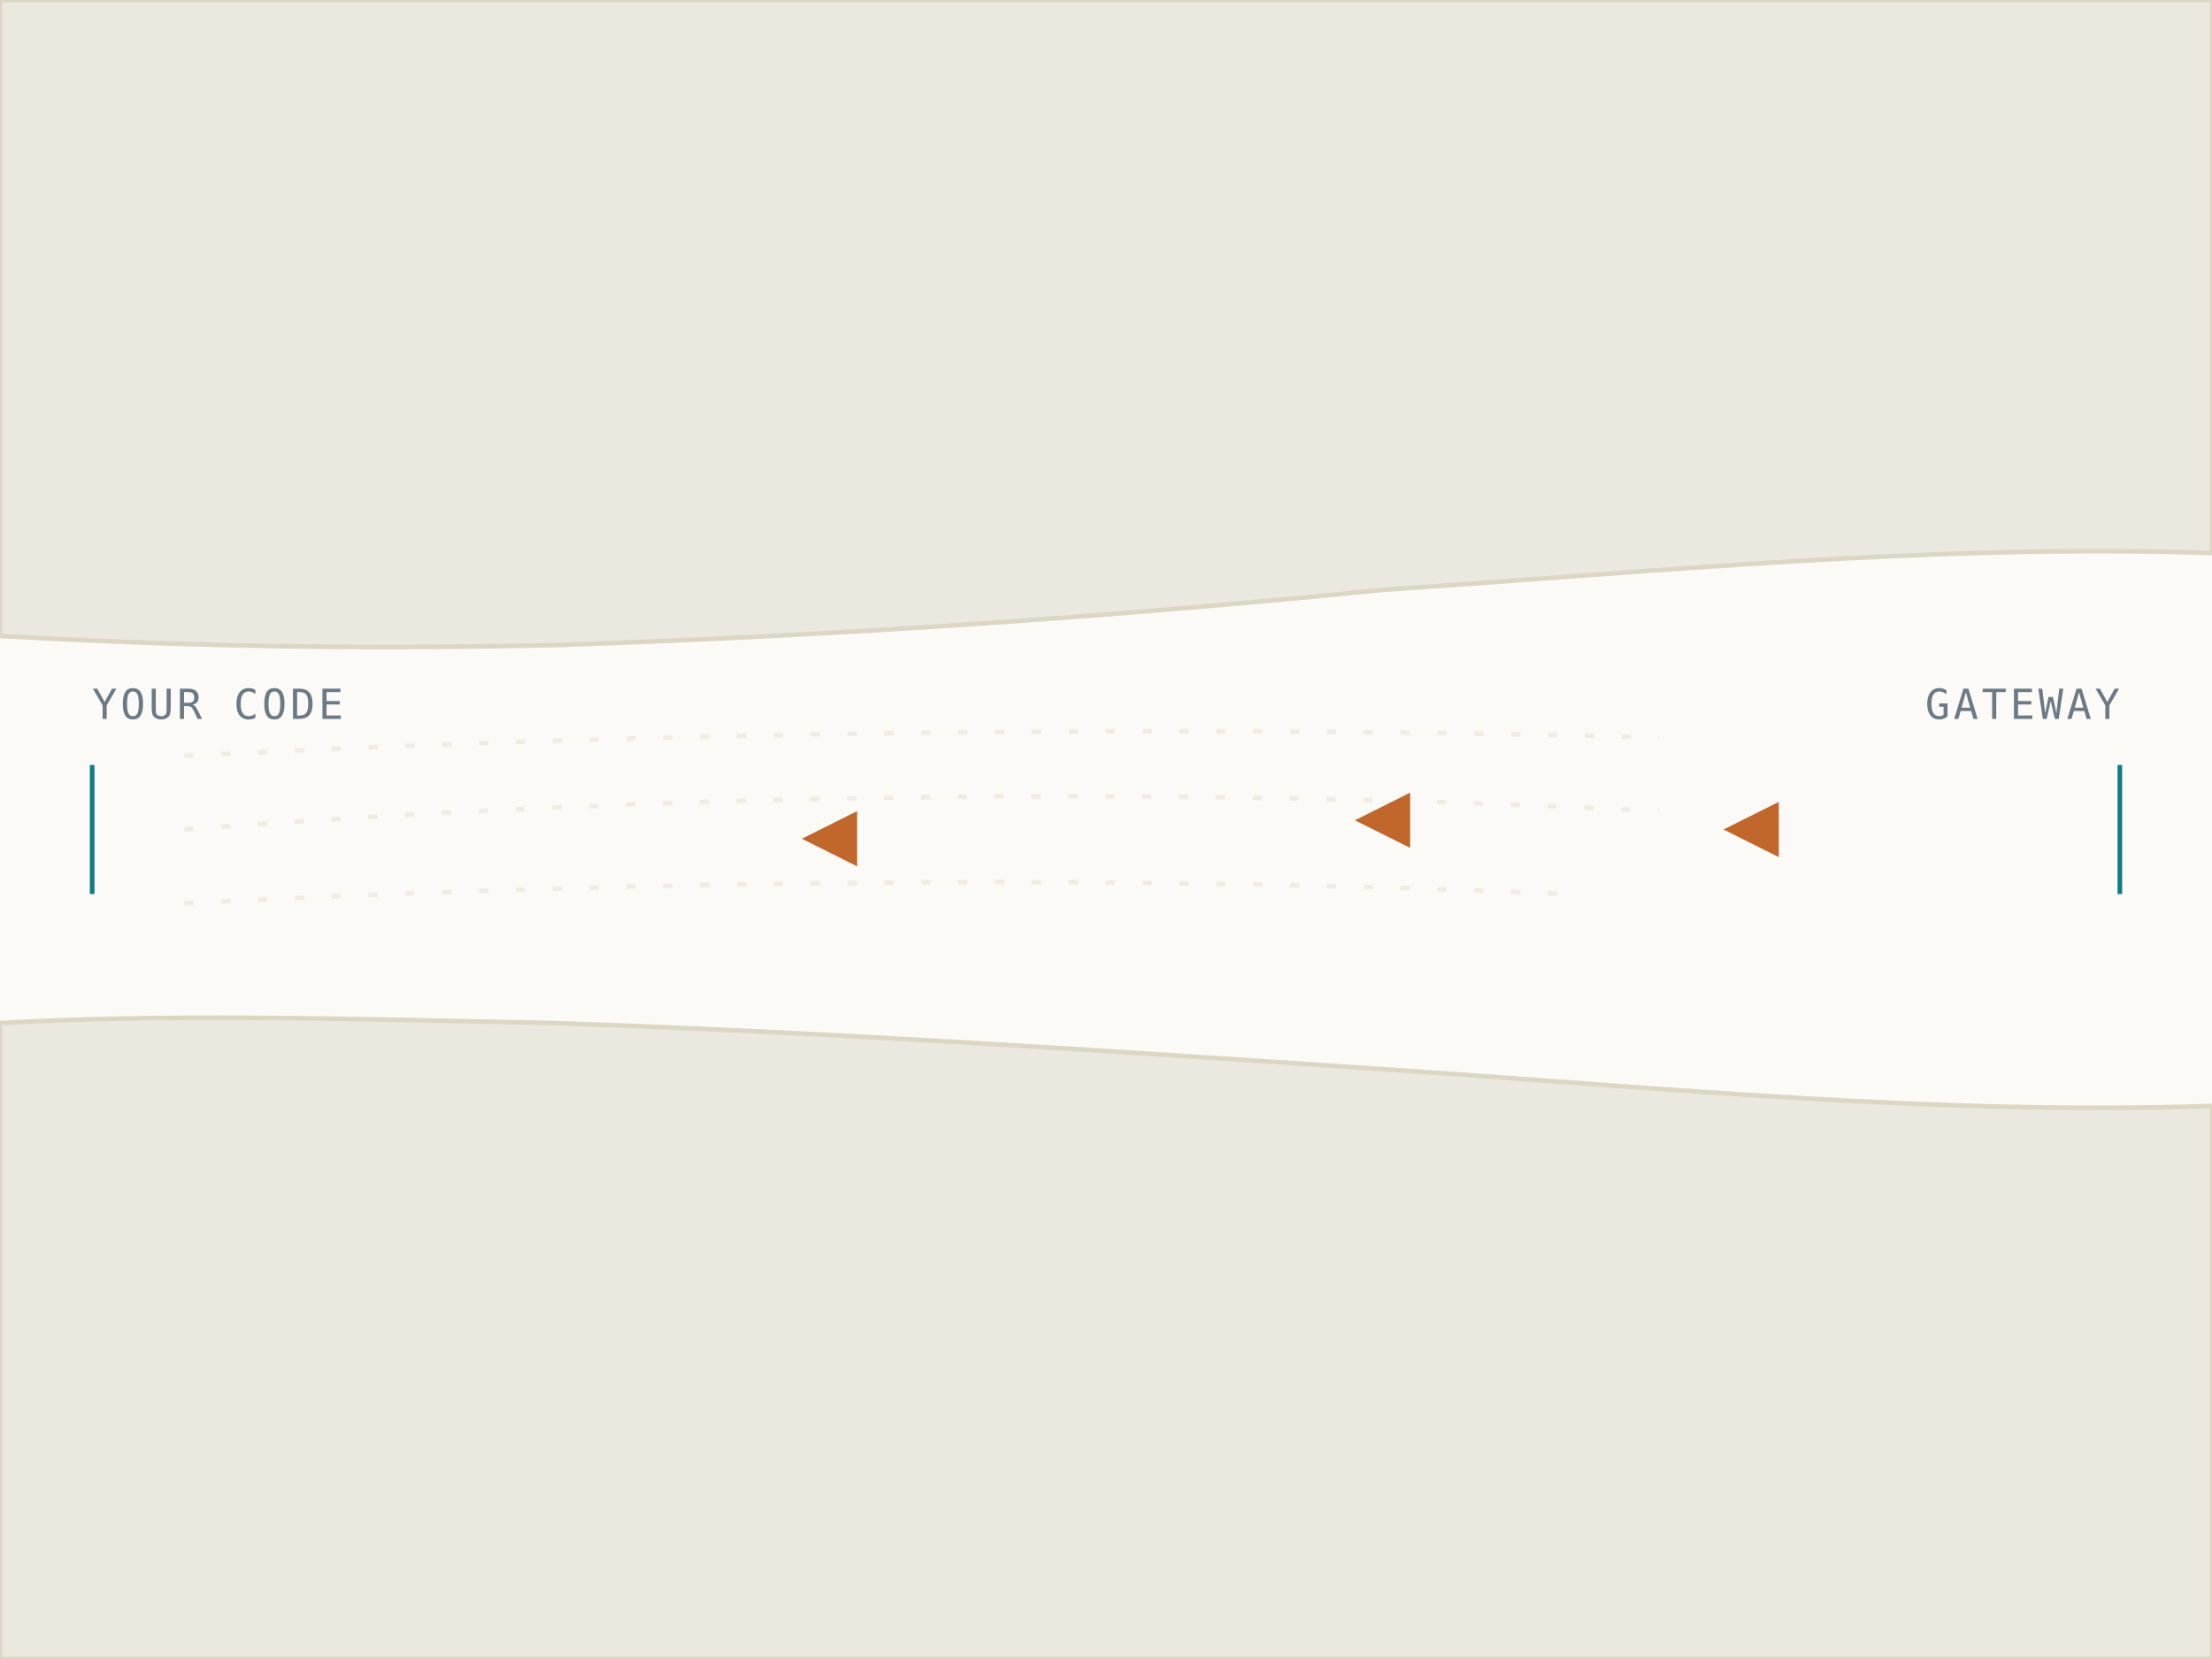
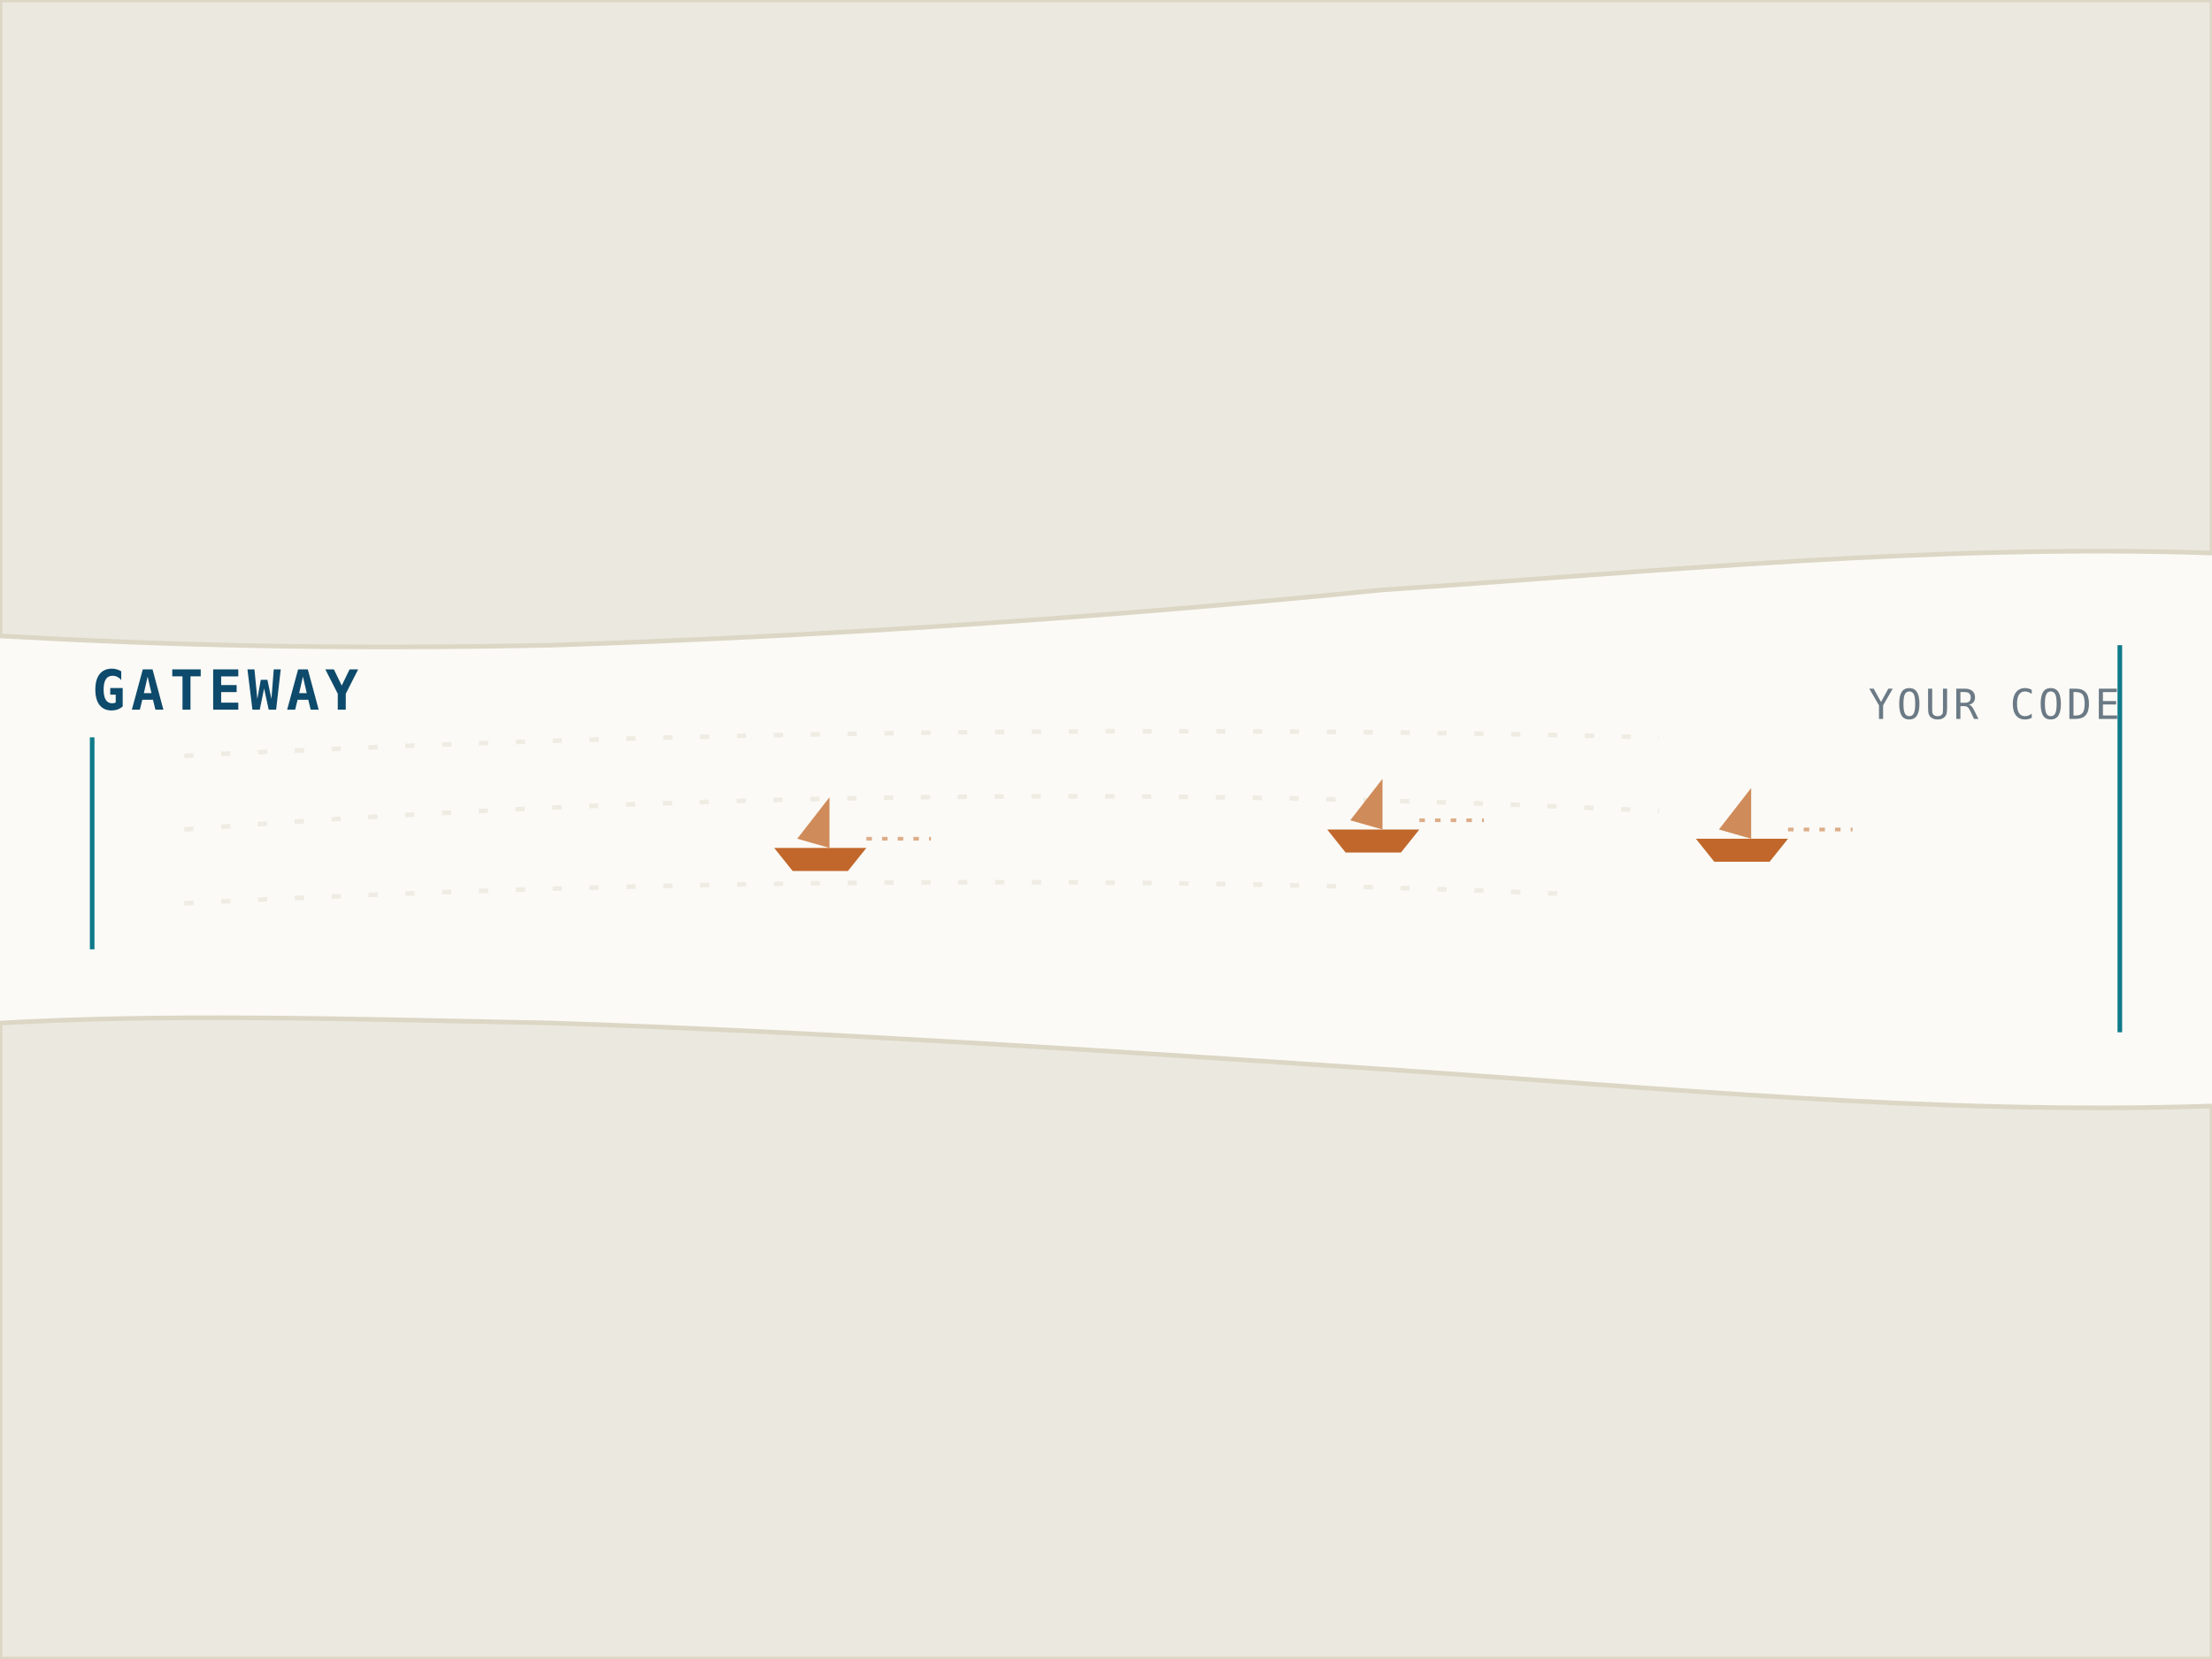
- <svg xmlns="http://www.w3.org/2000/svg" viewBox="0 0 480 360" role="img" aria-label="Map of a narrow strait between your code and the LLM gateway, with three small ships moving left through the strait.">
+ <svg xmlns="http://www.w3.org/2000/svg" viewBox="0 0 480 360" role="img" aria-label="Map of a narrow strait between the LLM gateway and your code, with three small ships moving left through the strait.">
  <style>
    .land { fill: #ebe8df; stroke: #dcd6c5; stroke-width: 1; }
    .arc { fill: none; stroke: #dcd6c5; stroke-width: 1; stroke-dasharray: 2 6; opacity: .4; }
-     .ship { fill: #c1672b; transform-box: fill-box; transform-origin: center; }
+     .ship { transform-box: fill-box; transform-origin: center; }
+     .ship-hull { fill: #c1672b; }
+     .ship-sail { fill: #cf8b5a; }
+     .ship-wake { fill: none; stroke: #cf8b5a; stroke-width: .8; stroke-dasharray: 1.2 2.2; opacity: .7; }
    .endcap { fill: none; stroke: #0f7a8a; stroke-width: 1; }
    .label { fill: #6b7a85; font-family: "JetBrains Mono", monospace; font-size: 9px; letter-spacing: 0.08em; }
+     .label-code { fill: #6b7a85; font-size: 9px; letter-spacing: 0.08em; font-weight: 500; }
+     .label-gateway { fill: #0e4a6b; font-size: 12px; letter-spacing: 0.1em; font-weight: 600; opacity: 1; }
    .bg { fill: #fbfaf6; }
    @keyframes bob { 0%,100% { transform: translateY(0); } 50% { transform: translateY(-2px); } }
-     @keyframes drift { 0% { transform: translateX(0); } 100% { transform: translateX(-24px); } }
-     .ship-a { animation: bob 4s ease-in-out infinite, drift 12s linear infinite; }
-     .ship-b { animation: bob 4s ease-in-out 0.4s infinite, drift 12s linear -4s infinite; }
-     .ship-c { animation: bob 4s ease-in-out 0.8s infinite, drift 12s linear -8s infinite; }
+     @keyframes drift { 0% { transform: translateX(0); } 100% { transform: translateX(-56px); } }
+     .ship-a { animation: bob 4s ease-in-out infinite, drift 18s linear infinite; }
+     .ship-b { animation: bob 4s ease-in-out 0.4s infinite, drift 18s linear -6s infinite; }
+     .ship-c { animation: bob 4s ease-in-out 0.8s infinite, drift 18s linear -12s infinite; }
    @media (prefers-reduced-motion: reduce) {
      .ship-a, .ship-b, .ship-c { animation: none; }
    }
    @media (prefers-color-scheme: dark) {
      .bg { fill: #0a141c; }
      .land { fill: #08111a; stroke: #1d2b36; }
      .arc { stroke: #1d2b36; }
      .endcap { stroke: #7ed3df; }
      .label { fill: #7a858f; }
-       .ship { fill: #e3a06f; }
+       .ship-hull { fill: #e3a06f; }
+       .ship-sail { fill: #efbc92; }
+       .ship-wake { stroke: #efbc92; }
    }
  </style>
  <rect class="bg" x="0" y="0" width="480" height="360" rx="10" ry="10" />
  <path class="land" d="M0,0 L480,0 L480,120 C420,118 360,124 300,128 C240,134 180,138 120,140 C72,141 36,140 0,138 Z" />
  <path class="land" d="M0,360 L0,222 C36,220 72,221 120,222 C180,224 240,228 300,232 C360,236 420,242 480,240 L480,360 Z" />
  <path class="arc" d="M40,180 Q200,168 360,176" />
  <path class="arc" d="M40,196 Q200,188 340,194" />
  <path class="arc" d="M40,164 Q200,156 360,160" />
-   <line class="endcap" x1="20" y1="166" x2="20" y2="194" />
-   <text class="label" x="20" y="156" text-anchor="start">YOUR CODE</text>
-   <line class="endcap" x1="460" y1="166" x2="460" y2="194" />
-   <text class="label" x="460" y="156" text-anchor="end">GATEWAY</text>
-   <polygon class="ship ship-c" points="174,182 186,176 186,188" />
-   <polygon class="ship ship-b" points="294,178 306,172 306,184" />
-   <polygon class="ship ship-a" points="374,180 386,174 386,186" />
+   <line class="endcap" x1="20" y1="160" x2="20" y2="206" />
+   <text class="label label-gateway" x="20" y="154" text-anchor="start">GATEWAY</text>
+   <line class="endcap" x1="460" y1="140" x2="460" y2="224" />
+   <text class="label label-code" x="460" y="156" text-anchor="end">YOUR CODE</text>
+   <g class="ship ship-c">
+     <path class="ship-wake" d="M188 182 C193 182 198 182 202 182" />
+     <path class="ship-hull" d="M188 184 L168 184 L172 189 L184 189 Z" />
+     <path class="ship-sail" d="M180 184 L180 173 L173 182 Z" />
+   </g>
+   <g class="ship ship-b">
+     <path class="ship-wake" d="M308 178 C313 178 318 178 322 178" />
+     <path class="ship-hull" d="M308 180 L288 180 L292 185 L304 185 Z" />
+     <path class="ship-sail" d="M300 180 L300 169 L293 178 Z" />
+   </g>
+   <g class="ship ship-a">
+     <path class="ship-wake" d="M388 180 C393 180 398 180 402 180" />
+     <path class="ship-hull" d="M388 182 L368 182 L372 187 L384 187 Z" />
+     <path class="ship-sail" d="M380 182 L380 171 L373 180 Z" />
+   </g>
</svg>
